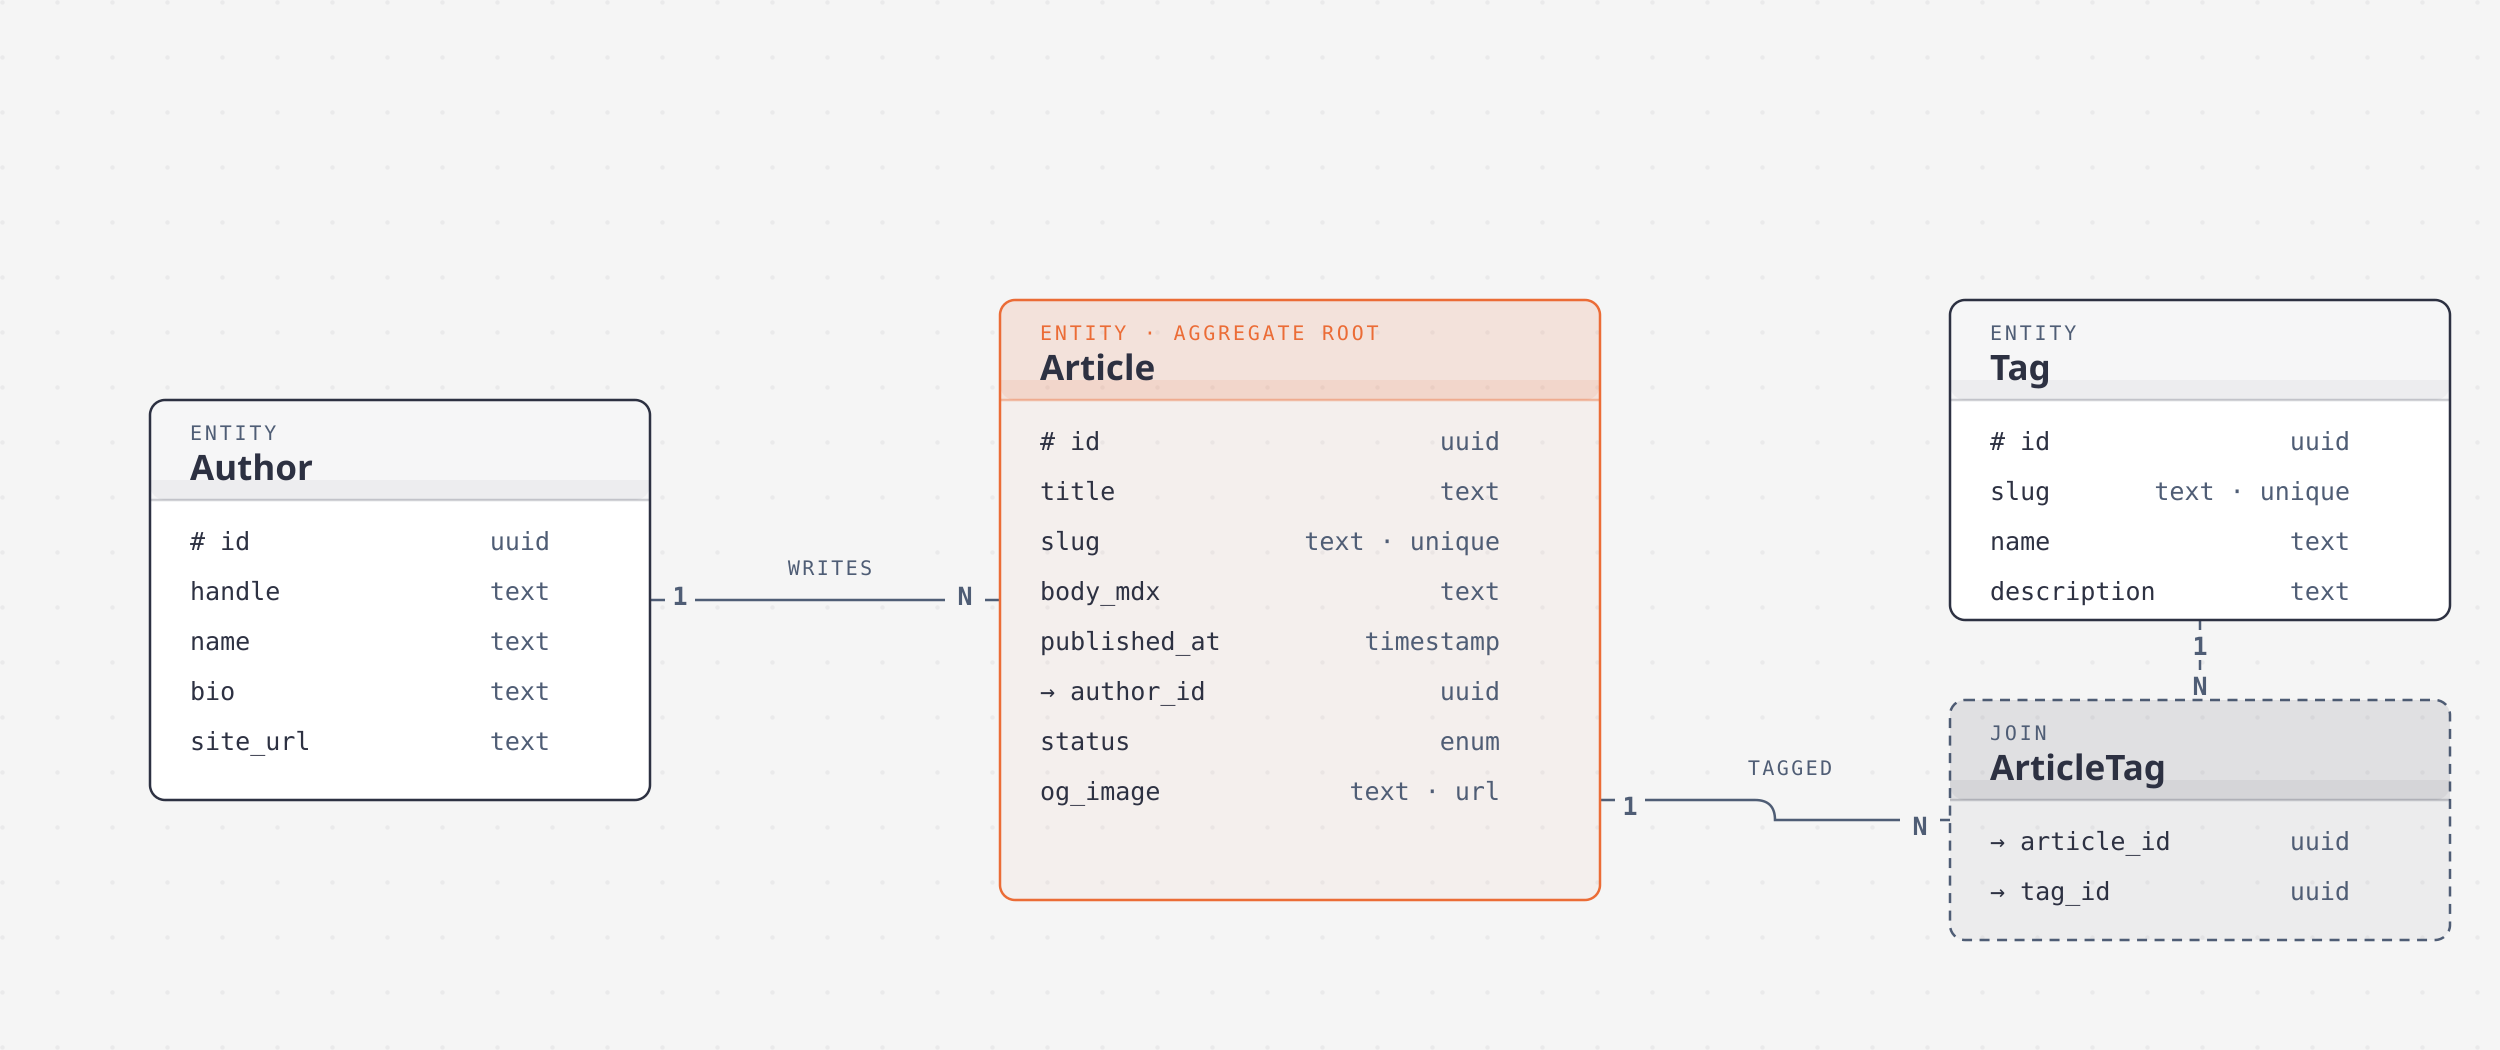
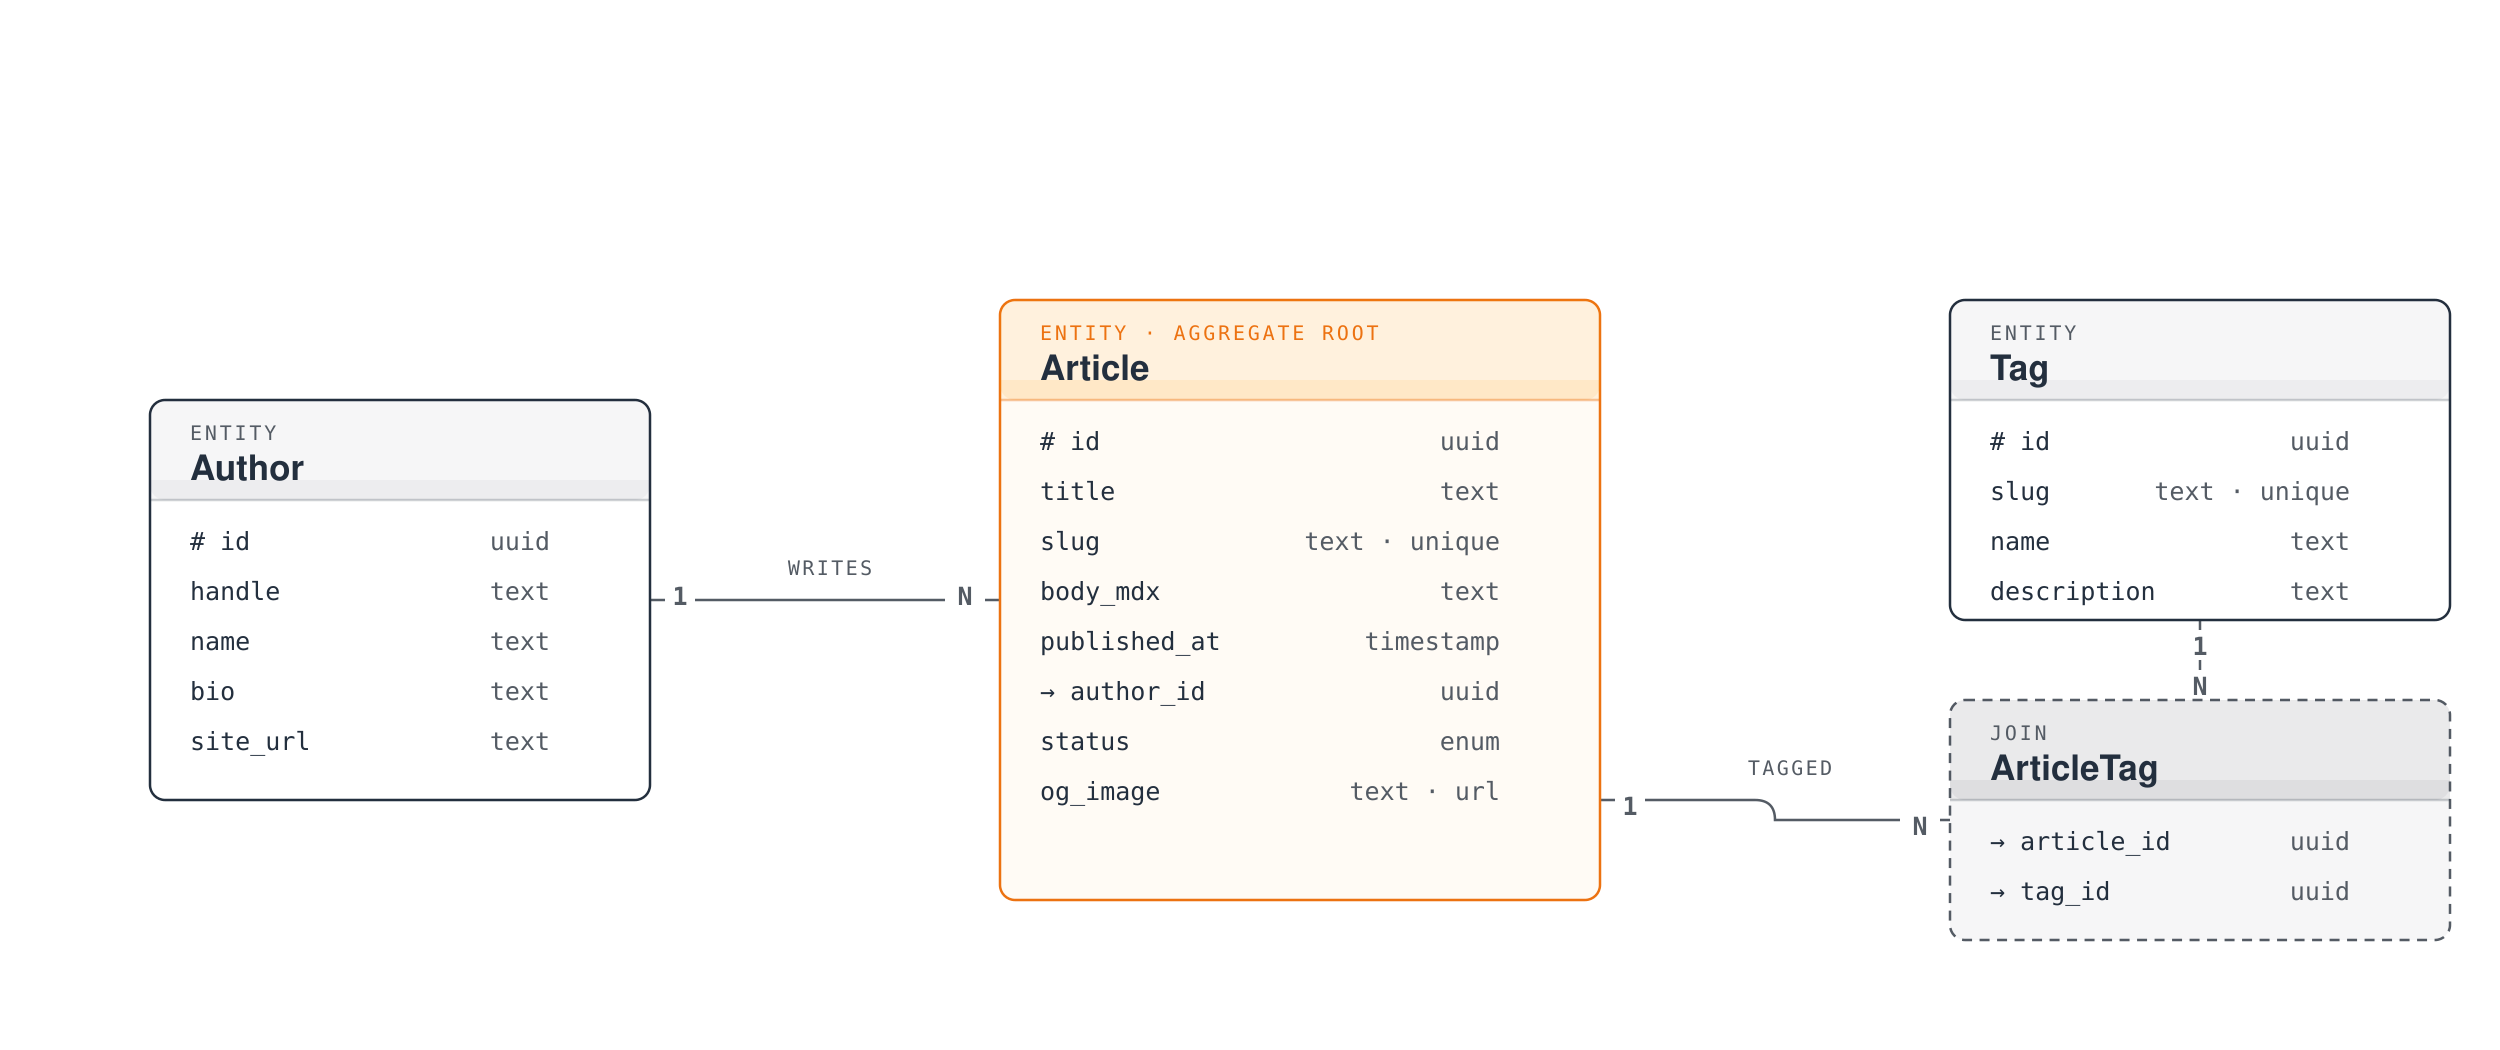
<svg xmlns="http://www.w3.org/2000/svg" viewBox="0 0 1000 420" role="img" aria-labelledby="er-title er-desc">
  <defs>
    <style>
/* page-css */
@font-face { font-family: 'Amazon Ember'; font-weight: 300; font-style: normal; src: local('Amazon Ember Light'), local('Amazon Ember'); }
@font-face { font-family: 'Amazon Ember'; font-weight: 400; font-style: normal; src: local('Amazon Ember'); }
@font-face { font-family: 'Amazon Ember'; font-weight: 400; font-style: italic; src: local('Amazon Ember Italic'), local('Amazon Ember'); }
@font-face { font-family: 'Amazon Ember'; font-weight: 600; font-style: normal; src: local('Amazon Ember Medium'), local('Amazon Ember'); }
@font-face { font-family: 'Amazon Ember'; font-weight: 700; font-style: normal; src: local('Amazon Ember Bold'), local('Amazon Ember'); }
@font-face { font-family: 'Amazon Ember'; font-weight: 800; font-style: normal; src: local('Amazon Ember Heavy'), local('Amazon Ember'); }
@font-face { font-family: 'Amazon Ember Mono'; font-weight: 400; font-style: normal; src: local('Amazon Ember Mono'); }
@font-face { font-family: 'Amazon Ember Mono'; font-weight: 700; font-style: normal; src: local('Amazon Ember Mono Bold'), local('Amazon Ember Mono'); }
/* /page-css */
    </style>
-     <pattern id="dots" width="22" height="22" patternUnits="userSpaceOnUse">
-       <circle cx="1" cy="1" r="0.9" fill="rgba(45,49,66,0.10)" />
-     </pattern>
    <marker id="arrow" markerWidth="8" markerHeight="6" refX="7" refY="3" orient="auto">
-       <polygon points="0 0, 8 3, 0 6" fill="#4f5d75" />
+       <polygon points="0 0, 8 3, 0 6" fill="#545B64" />
    </marker>
  </defs>
-   <rect width="100%" height="100%" fill="#f5f5f5" />
-   <rect width="100%" height="100%" fill="url(#dots)" opacity="0.55" />
-   <line x1="260" y1="240" x2="400" y2="240" stroke="#4f5d75" stroke-width="1" />
-   <path d="M 640,320 H 702 Q 710,320 710,328 H 780" fill="none" stroke="#4f5d75" stroke-width="1" />
-   <line x1="880" y1="248" x2="880" y2="280" stroke="#4f5d75" stroke-width="1" />
-   <rect x="266" y="232" width="12" height="12" rx="2" fill="#f5f5f5" />
-   <text x="272" y="242" fill="#4f5d75" font-size="10" font-family="'Geist Mono', monospace" text-anchor="middle" font-weight="600">1</text>
-   <rect x="378" y="232" width="16" height="12" rx="2" fill="#f5f5f5" />
-   <text x="386" y="242" fill="#4f5d75" font-size="10" font-family="'Geist Mono', monospace" text-anchor="middle" font-weight="600">N</text>
-   <rect x="646" y="316" width="12" height="12" rx="2" fill="#f5f5f5" />
-   <text x="652" y="326" fill="#4f5d75" font-size="10" font-family="'Geist Mono', monospace" text-anchor="middle" font-weight="600">1</text>
-   <rect x="760" y="324" width="16" height="12" rx="2" fill="#f5f5f5" />
-   <text x="768" y="334" fill="#4f5d75" font-size="10" font-family="'Geist Mono', monospace" text-anchor="middle" font-weight="600">N</text>
-   <rect x="872" y="252" width="16" height="12" rx="2" fill="#f5f5f5" />
-   <text x="880" y="262" fill="#4f5d75" font-size="10" font-family="'Geist Mono', monospace" text-anchor="middle" font-weight="600">1</text>
-   <rect x="872" y="268" width="16" height="12" rx="2" fill="#f5f5f5" />
-   <text x="880" y="278" fill="#4f5d75" font-size="10" font-family="'Geist Mono', monospace" text-anchor="middle" font-weight="600">N</text>
-   <rect x="304" y="220" width="56" height="14" rx="2" fill="#f5f5f5" />
-   <text x="332" y="230" fill="#4f5d75" font-size="8" font-family="'Geist Mono', monospace" text-anchor="middle" letter-spacing="0.12em">WRITES</text>
-   <rect x="688" y="300" width="56" height="14" rx="2" fill="#f5f5f5" />
-   <text x="716" y="310" fill="#4f5d75" font-size="8" font-family="'Geist Mono', monospace" text-anchor="middle" letter-spacing="0.12em">TAGGED</text>
-   <rect x="60" y="160" width="200" height="160" rx="6" fill="#ffffff" stroke="#2d3142" stroke-width="1" />
-   <rect x="60" y="160" width="200" height="40" rx="6" fill="rgba(45,49,66,0.04)" stroke="none" />
-   <rect x="60" y="192" width="200" height="8" fill="rgba(45,49,66,0.04)" />
-   <line x1="60" y1="200" x2="260" y2="200" stroke="rgba(45,49,66,0.22)" stroke-width="1" />
-   <text x="76" y="176" fill="#4f5d75" font-size="8" font-family="'Geist Mono', monospace" letter-spacing="0.14em">ENTITY</text>
-   <text x="76" y="192" fill="#2d3142" font-size="14" font-weight="600" font-family="'Geist', sans-serif">Author</text>
-   <text x="76" y="220" fill="#2d3142" font-size="10" font-family="'Geist Mono', monospace"># id</text>
-   <text x="220" y="220" fill="#4f5d75" font-size="10" font-family="'Geist Mono', monospace" text-anchor="end">uuid</text>
-   <text x="76" y="240" fill="#2d3142" font-size="10" font-family="'Geist Mono', monospace">handle</text>
-   <text x="220" y="240" fill="#4f5d75" font-size="10" font-family="'Geist Mono', monospace" text-anchor="end">text</text>
-   <text x="76" y="260" fill="#2d3142" font-size="10" font-family="'Geist Mono', monospace">name</text>
-   <text x="220" y="260" fill="#4f5d75" font-size="10" font-family="'Geist Mono', monospace" text-anchor="end">text</text>
-   <text x="76" y="280" fill="#2d3142" font-size="10" font-family="'Geist Mono', monospace">bio</text>
-   <text x="220" y="280" fill="#4f5d75" font-size="10" font-family="'Geist Mono', monospace" text-anchor="end">text</text>
-   <text x="76" y="300" fill="#2d3142" font-size="10" font-family="'Geist Mono', monospace">site_url</text>
-   <text x="220" y="300" fill="#4f5d75" font-size="10" font-family="'Geist Mono', monospace" text-anchor="end">text</text>
-   <rect x="400" y="120" width="240" height="240" rx="6" fill="rgba(235,108,54,0.04)" stroke="#eb6c36" stroke-width="1" />
-   <rect x="400" y="120" width="240" height="40" rx="6" fill="rgba(235,108,54,0.10)" stroke="none" />
-   <rect x="400" y="152" width="240" height="8" fill="rgba(235,108,54,0.10)" />
-   <line x1="400" y1="160" x2="640" y2="160" stroke="rgba(235,108,54,0.40)" stroke-width="1" />
-   <text x="416" y="136" fill="#eb6c36" font-size="8" font-family="'Geist Mono', monospace" letter-spacing="0.14em">ENTITY · AGGREGATE ROOT</text>
-   <text x="416" y="152" fill="#2d3142" font-size="14" font-weight="600" font-family="'Geist', sans-serif">Article</text>
-   <text x="416" y="180" fill="#2d3142" font-size="10" font-family="'Geist Mono', monospace"># id</text>
-   <text x="600" y="180" fill="#4f5d75" font-size="10" font-family="'Geist Mono', monospace" text-anchor="end">uuid</text>
-   <text x="416" y="200" fill="#2d3142" font-size="10" font-family="'Geist Mono', monospace">title</text>
-   <text x="600" y="200" fill="#4f5d75" font-size="10" font-family="'Geist Mono', monospace" text-anchor="end">text</text>
-   <text x="416" y="220" fill="#2d3142" font-size="10" font-family="'Geist Mono', monospace">slug</text>
-   <text x="600" y="220" fill="#4f5d75" font-size="10" font-family="'Geist Mono', monospace" text-anchor="end">text · unique</text>
-   <text x="416" y="240" fill="#2d3142" font-size="10" font-family="'Geist Mono', monospace">body_mdx</text>
-   <text x="600" y="240" fill="#4f5d75" font-size="10" font-family="'Geist Mono', monospace" text-anchor="end">text</text>
-   <text x="416" y="260" fill="#2d3142" font-size="10" font-family="'Geist Mono', monospace">published_at</text>
-   <text x="600" y="260" fill="#4f5d75" font-size="10" font-family="'Geist Mono', monospace" text-anchor="end">timestamp</text>
-   <text x="416" y="280" fill="#2d3142" font-size="10" font-family="'Geist Mono', monospace">→ author_id</text>
-   <text x="600" y="280" fill="#4f5d75" font-size="10" font-family="'Geist Mono', monospace" text-anchor="end">uuid</text>
-   <text x="416" y="300" fill="#2d3142" font-size="10" font-family="'Geist Mono', monospace">status</text>
-   <text x="600" y="300" fill="#4f5d75" font-size="10" font-family="'Geist Mono', monospace" text-anchor="end">enum</text>
-   <text x="416" y="320" fill="#2d3142" font-size="10" font-family="'Geist Mono', monospace">og_image</text>
-   <text x="600" y="320" fill="#4f5d75" font-size="10" font-family="'Geist Mono', monospace" text-anchor="end">text · url</text>
-   <rect x="780" y="120" width="200" height="128" rx="6" fill="#ffffff" stroke="#2d3142" stroke-width="1" />
-   <rect x="780" y="120" width="200" height="40" rx="6" fill="rgba(45,49,66,0.04)" stroke="none" />
-   <rect x="780" y="152" width="200" height="8" fill="rgba(45,49,66,0.04)" />
-   <line x1="780" y1="160" x2="980" y2="160" stroke="rgba(45,49,66,0.22)" stroke-width="1" />
-   <text x="796" y="136" fill="#4f5d75" font-size="8" font-family="'Geist Mono', monospace" letter-spacing="0.14em">ENTITY</text>
-   <text x="796" y="152" fill="#2d3142" font-size="14" font-weight="600" font-family="'Geist', sans-serif">Tag</text>
-   <text x="796" y="180" fill="#2d3142" font-size="10" font-family="'Geist Mono', monospace"># id</text>
-   <text x="940" y="180" fill="#4f5d75" font-size="10" font-family="'Geist Mono', monospace" text-anchor="end">uuid</text>
-   <text x="796" y="200" fill="#2d3142" font-size="10" font-family="'Geist Mono', monospace">slug</text>
-   <text x="940" y="200" fill="#4f5d75" font-size="10" font-family="'Geist Mono', monospace" text-anchor="end">text · unique</text>
-   <text x="796" y="220" fill="#2d3142" font-size="10" font-family="'Geist Mono', monospace">name</text>
-   <text x="940" y="220" fill="#4f5d75" font-size="10" font-family="'Geist Mono', monospace" text-anchor="end">text</text>
-   <text x="796" y="240" fill="#2d3142" font-size="10" font-family="'Geist Mono', monospace">description</text>
-   <text x="940" y="240" fill="#4f5d75" font-size="10" font-family="'Geist Mono', monospace" text-anchor="end">text</text>
-   <rect x="780" y="280" width="200" height="96" rx="6" fill="rgba(45,49,66,0.04)" stroke="#4f5d75" stroke-width="1" stroke-dasharray="4,3" />
-   <rect x="780" y="280" width="200" height="40" rx="6" fill="rgba(45,49,66,0.06)" stroke="none" />
-   <rect x="780" y="312" width="200" height="8" fill="rgba(45,49,66,0.06)" />
-   <line x1="780" y1="320" x2="980" y2="320" stroke="rgba(45,49,66,0.22)" stroke-width="1" />
-   <text x="796" y="296" fill="#4f5d75" font-size="8" font-family="'Geist Mono', monospace" letter-spacing="0.14em">JOIN</text>
-   <text x="796" y="312" fill="#2d3142" font-size="14" font-weight="600" font-family="'Geist', sans-serif">ArticleTag</text>
-   <text x="796" y="340" fill="#2d3142" font-size="10" font-family="'Geist Mono', monospace">→ article_id</text>
-   <text x="940" y="340" fill="#4f5d75" font-size="10" font-family="'Geist Mono', monospace" text-anchor="end">uuid</text>
-   <text x="796" y="360" fill="#2d3142" font-size="10" font-family="'Geist Mono', monospace">→ tag_id</text>
-   <text x="940" y="360" fill="#4f5d75" font-size="10" font-family="'Geist Mono', monospace" text-anchor="end">uuid</text>
+   <rect width="100%" height="100%" fill="#FFFFFF" />
+   <line x1="260" y1="240" x2="400" y2="240" stroke="#545B64" stroke-width="1" />
+   <path d="M 640,320 H 702 Q 710,320 710,328 H 780" fill="none" stroke="#545B64" stroke-width="1" />
+   <line x1="880" y1="248" x2="880" y2="280" stroke="#545B64" stroke-width="1" />
+   <rect x="266" y="232" width="12" height="12" rx="2" fill="#FFFFFF" />
+   <text x="272" y="242" fill="#545B64" font-size="10" font-family="'Amazon Ember Mono', ui-monospace, monospace" text-anchor="middle" font-weight="600">1</text>
+   <rect x="378" y="232" width="16" height="12" rx="2" fill="#FFFFFF" />
+   <text x="386" y="242" fill="#545B64" font-size="10" font-family="'Amazon Ember Mono', ui-monospace, monospace" text-anchor="middle" font-weight="600">N</text>
+   <rect x="646" y="316" width="12" height="12" rx="2" fill="#FFFFFF" />
+   <text x="652" y="326" fill="#545B64" font-size="10" font-family="'Amazon Ember Mono', ui-monospace, monospace" text-anchor="middle" font-weight="600">1</text>
+   <rect x="760" y="324" width="16" height="12" rx="2" fill="#FFFFFF" />
+   <text x="768" y="334" fill="#545B64" font-size="10" font-family="'Amazon Ember Mono', ui-monospace, monospace" text-anchor="middle" font-weight="600">N</text>
+   <rect x="872" y="252" width="16" height="12" rx="2" fill="#FFFFFF" />
+   <text x="880" y="262" fill="#545B64" font-size="10" font-family="'Amazon Ember Mono', ui-monospace, monospace" text-anchor="middle" font-weight="600">1</text>
+   <rect x="872" y="268" width="16" height="12" rx="2" fill="#FFFFFF" />
+   <text x="880" y="278" fill="#545B64" font-size="10" font-family="'Amazon Ember Mono', ui-monospace, monospace" text-anchor="middle" font-weight="600">N</text>
+   <rect x="304" y="220" width="56" height="14" rx="2" fill="#FFFFFF" />
+   <text x="332" y="230" fill="#545B64" font-size="8" font-family="'Amazon Ember Mono', ui-monospace, monospace" text-anchor="middle" letter-spacing="0.12em">WRITES</text>
+   <rect x="688" y="300" width="56" height="14" rx="2" fill="#FFFFFF" />
+   <text x="716" y="310" fill="#545B64" font-size="8" font-family="'Amazon Ember Mono', ui-monospace, monospace" text-anchor="middle" letter-spacing="0.12em">TAGGED</text>
+   <rect x="60" y="160" width="200" height="160" rx="6" fill="#ffffff" stroke="#232F3E" stroke-width="1" />
+   <rect x="60" y="160" width="200" height="40" rx="6" fill="rgba(35,47,62,0.04)" stroke="none" />
+   <rect x="60" y="192" width="200" height="8" fill="rgba(35,47,62,0.04)" />
+   <line x1="60" y1="200" x2="260" y2="200" stroke="rgba(35,47,62,0.22)" stroke-width="1" />
+   <text x="76" y="176" fill="#545B64" font-size="8" font-family="'Amazon Ember Mono', ui-monospace, monospace" letter-spacing="0.14em">ENTITY</text>
+   <text x="76" y="192" fill="#232F3E" font-size="14" font-weight="600" font-family="'Amazon Ember', 'Helvetica Neue', Helvetica, Arial, sans-serif">Author</text>
+   <text x="76" y="220" fill="#232F3E" font-size="10" font-family="'Amazon Ember Mono', ui-monospace, monospace"># id</text>
+   <text x="220" y="220" fill="#545B64" font-size="10" font-family="'Amazon Ember Mono', ui-monospace, monospace" text-anchor="end">uuid</text>
+   <text x="76" y="240" fill="#232F3E" font-size="10" font-family="'Amazon Ember Mono', ui-monospace, monospace">handle</text>
+   <text x="220" y="240" fill="#545B64" font-size="10" font-family="'Amazon Ember Mono', ui-monospace, monospace" text-anchor="end">text</text>
+   <text x="76" y="260" fill="#232F3E" font-size="10" font-family="'Amazon Ember Mono', ui-monospace, monospace">name</text>
+   <text x="220" y="260" fill="#545B64" font-size="10" font-family="'Amazon Ember Mono', ui-monospace, monospace" text-anchor="end">text</text>
+   <text x="76" y="280" fill="#232F3E" font-size="10" font-family="'Amazon Ember Mono', ui-monospace, monospace">bio</text>
+   <text x="220" y="280" fill="#545B64" font-size="10" font-family="'Amazon Ember Mono', ui-monospace, monospace" text-anchor="end">text</text>
+   <text x="76" y="300" fill="#232F3E" font-size="10" font-family="'Amazon Ember Mono', ui-monospace, monospace">site_url</text>
+   <text x="220" y="300" fill="#545B64" font-size="10" font-family="'Amazon Ember Mono', ui-monospace, monospace" text-anchor="end">text</text>
+   <rect x="400" y="120" width="240" height="240" rx="6" fill="rgba(255,153,0,0.04)" stroke="#EC7211" stroke-width="1" />
+   <rect x="400" y="120" width="240" height="40" rx="6" fill="rgba(255,153,0,0.10)" stroke="none" />
+   <rect x="400" y="152" width="240" height="8" fill="rgba(255,153,0,0.10)" />
+   <line x1="400" y1="160" x2="640" y2="160" stroke="rgba(236,114,17,0.40)" stroke-width="1" />
+   <text x="416" y="136" fill="#EC7211" font-size="8" font-family="'Amazon Ember Mono', ui-monospace, monospace" letter-spacing="0.14em">ENTITY · AGGREGATE ROOT</text>
+   <text x="416" y="152" fill="#232F3E" font-size="14" font-weight="600" font-family="'Amazon Ember', 'Helvetica Neue', Helvetica, Arial, sans-serif">Article</text>
+   <text x="416" y="180" fill="#232F3E" font-size="10" font-family="'Amazon Ember Mono', ui-monospace, monospace"># id</text>
+   <text x="600" y="180" fill="#545B64" font-size="10" font-family="'Amazon Ember Mono', ui-monospace, monospace" text-anchor="end">uuid</text>
+   <text x="416" y="200" fill="#232F3E" font-size="10" font-family="'Amazon Ember Mono', ui-monospace, monospace">title</text>
+   <text x="600" y="200" fill="#545B64" font-size="10" font-family="'Amazon Ember Mono', ui-monospace, monospace" text-anchor="end">text</text>
+   <text x="416" y="220" fill="#232F3E" font-size="10" font-family="'Amazon Ember Mono', ui-monospace, monospace">slug</text>
+   <text x="600" y="220" fill="#545B64" font-size="10" font-family="'Amazon Ember Mono', ui-monospace, monospace" text-anchor="end">text · unique</text>
+   <text x="416" y="240" fill="#232F3E" font-size="10" font-family="'Amazon Ember Mono', ui-monospace, monospace">body_mdx</text>
+   <text x="600" y="240" fill="#545B64" font-size="10" font-family="'Amazon Ember Mono', ui-monospace, monospace" text-anchor="end">text</text>
+   <text x="416" y="260" fill="#232F3E" font-size="10" font-family="'Amazon Ember Mono', ui-monospace, monospace">published_at</text>
+   <text x="600" y="260" fill="#545B64" font-size="10" font-family="'Amazon Ember Mono', ui-monospace, monospace" text-anchor="end">timestamp</text>
+   <text x="416" y="280" fill="#232F3E" font-size="10" font-family="'Amazon Ember Mono', ui-monospace, monospace">→ author_id</text>
+   <text x="600" y="280" fill="#545B64" font-size="10" font-family="'Amazon Ember Mono', ui-monospace, monospace" text-anchor="end">uuid</text>
+   <text x="416" y="300" fill="#232F3E" font-size="10" font-family="'Amazon Ember Mono', ui-monospace, monospace">status</text>
+   <text x="600" y="300" fill="#545B64" font-size="10" font-family="'Amazon Ember Mono', ui-monospace, monospace" text-anchor="end">enum</text>
+   <text x="416" y="320" fill="#232F3E" font-size="10" font-family="'Amazon Ember Mono', ui-monospace, monospace">og_image</text>
+   <text x="600" y="320" fill="#545B64" font-size="10" font-family="'Amazon Ember Mono', ui-monospace, monospace" text-anchor="end">text · url</text>
+   <rect x="780" y="120" width="200" height="128" rx="6" fill="#ffffff" stroke="#232F3E" stroke-width="1" />
+   <rect x="780" y="120" width="200" height="40" rx="6" fill="rgba(35,47,62,0.04)" stroke="none" />
+   <rect x="780" y="152" width="200" height="8" fill="rgba(35,47,62,0.04)" />
+   <line x1="780" y1="160" x2="980" y2="160" stroke="rgba(35,47,62,0.22)" stroke-width="1" />
+   <text x="796" y="136" fill="#545B64" font-size="8" font-family="'Amazon Ember Mono', ui-monospace, monospace" letter-spacing="0.14em">ENTITY</text>
+   <text x="796" y="152" fill="#232F3E" font-size="14" font-weight="600" font-family="'Amazon Ember', 'Helvetica Neue', Helvetica, Arial, sans-serif">Tag</text>
+   <text x="796" y="180" fill="#232F3E" font-size="10" font-family="'Amazon Ember Mono', ui-monospace, monospace"># id</text>
+   <text x="940" y="180" fill="#545B64" font-size="10" font-family="'Amazon Ember Mono', ui-monospace, monospace" text-anchor="end">uuid</text>
+   <text x="796" y="200" fill="#232F3E" font-size="10" font-family="'Amazon Ember Mono', ui-monospace, monospace">slug</text>
+   <text x="940" y="200" fill="#545B64" font-size="10" font-family="'Amazon Ember Mono', ui-monospace, monospace" text-anchor="end">text · unique</text>
+   <text x="796" y="220" fill="#232F3E" font-size="10" font-family="'Amazon Ember Mono', ui-monospace, monospace">name</text>
+   <text x="940" y="220" fill="#545B64" font-size="10" font-family="'Amazon Ember Mono', ui-monospace, monospace" text-anchor="end">text</text>
+   <text x="796" y="240" fill="#232F3E" font-size="10" font-family="'Amazon Ember Mono', ui-monospace, monospace">description</text>
+   <text x="940" y="240" fill="#545B64" font-size="10" font-family="'Amazon Ember Mono', ui-monospace, monospace" text-anchor="end">text</text>
+   <rect x="780" y="280" width="200" height="96" rx="6" fill="rgba(35,47,62,0.04)" stroke="#545B64" stroke-width="1" stroke-dasharray="4,3" />
+   <rect x="780" y="280" width="200" height="40" rx="6" fill="rgba(35,47,62,0.06)" stroke="none" />
+   <rect x="780" y="312" width="200" height="8" fill="rgba(35,47,62,0.06)" />
+   <line x1="780" y1="320" x2="980" y2="320" stroke="rgba(35,47,62,0.22)" stroke-width="1" />
+   <text x="796" y="296" fill="#545B64" font-size="8" font-family="'Amazon Ember Mono', ui-monospace, monospace" letter-spacing="0.14em">JOIN</text>
+   <text x="796" y="312" fill="#232F3E" font-size="14" font-weight="600" font-family="'Amazon Ember', 'Helvetica Neue', Helvetica, Arial, sans-serif">ArticleTag</text>
+   <text x="796" y="340" fill="#232F3E" font-size="10" font-family="'Amazon Ember Mono', ui-monospace, monospace">→ article_id</text>
+   <text x="940" y="340" fill="#545B64" font-size="10" font-family="'Amazon Ember Mono', ui-monospace, monospace" text-anchor="end">uuid</text>
+   <text x="796" y="360" fill="#232F3E" font-size="10" font-family="'Amazon Ember Mono', ui-monospace, monospace">→ tag_id</text>
+   <text x="940" y="360" fill="#545B64" font-size="10" font-family="'Amazon Ember Mono', ui-monospace, monospace" text-anchor="end">uuid</text>
</svg>
